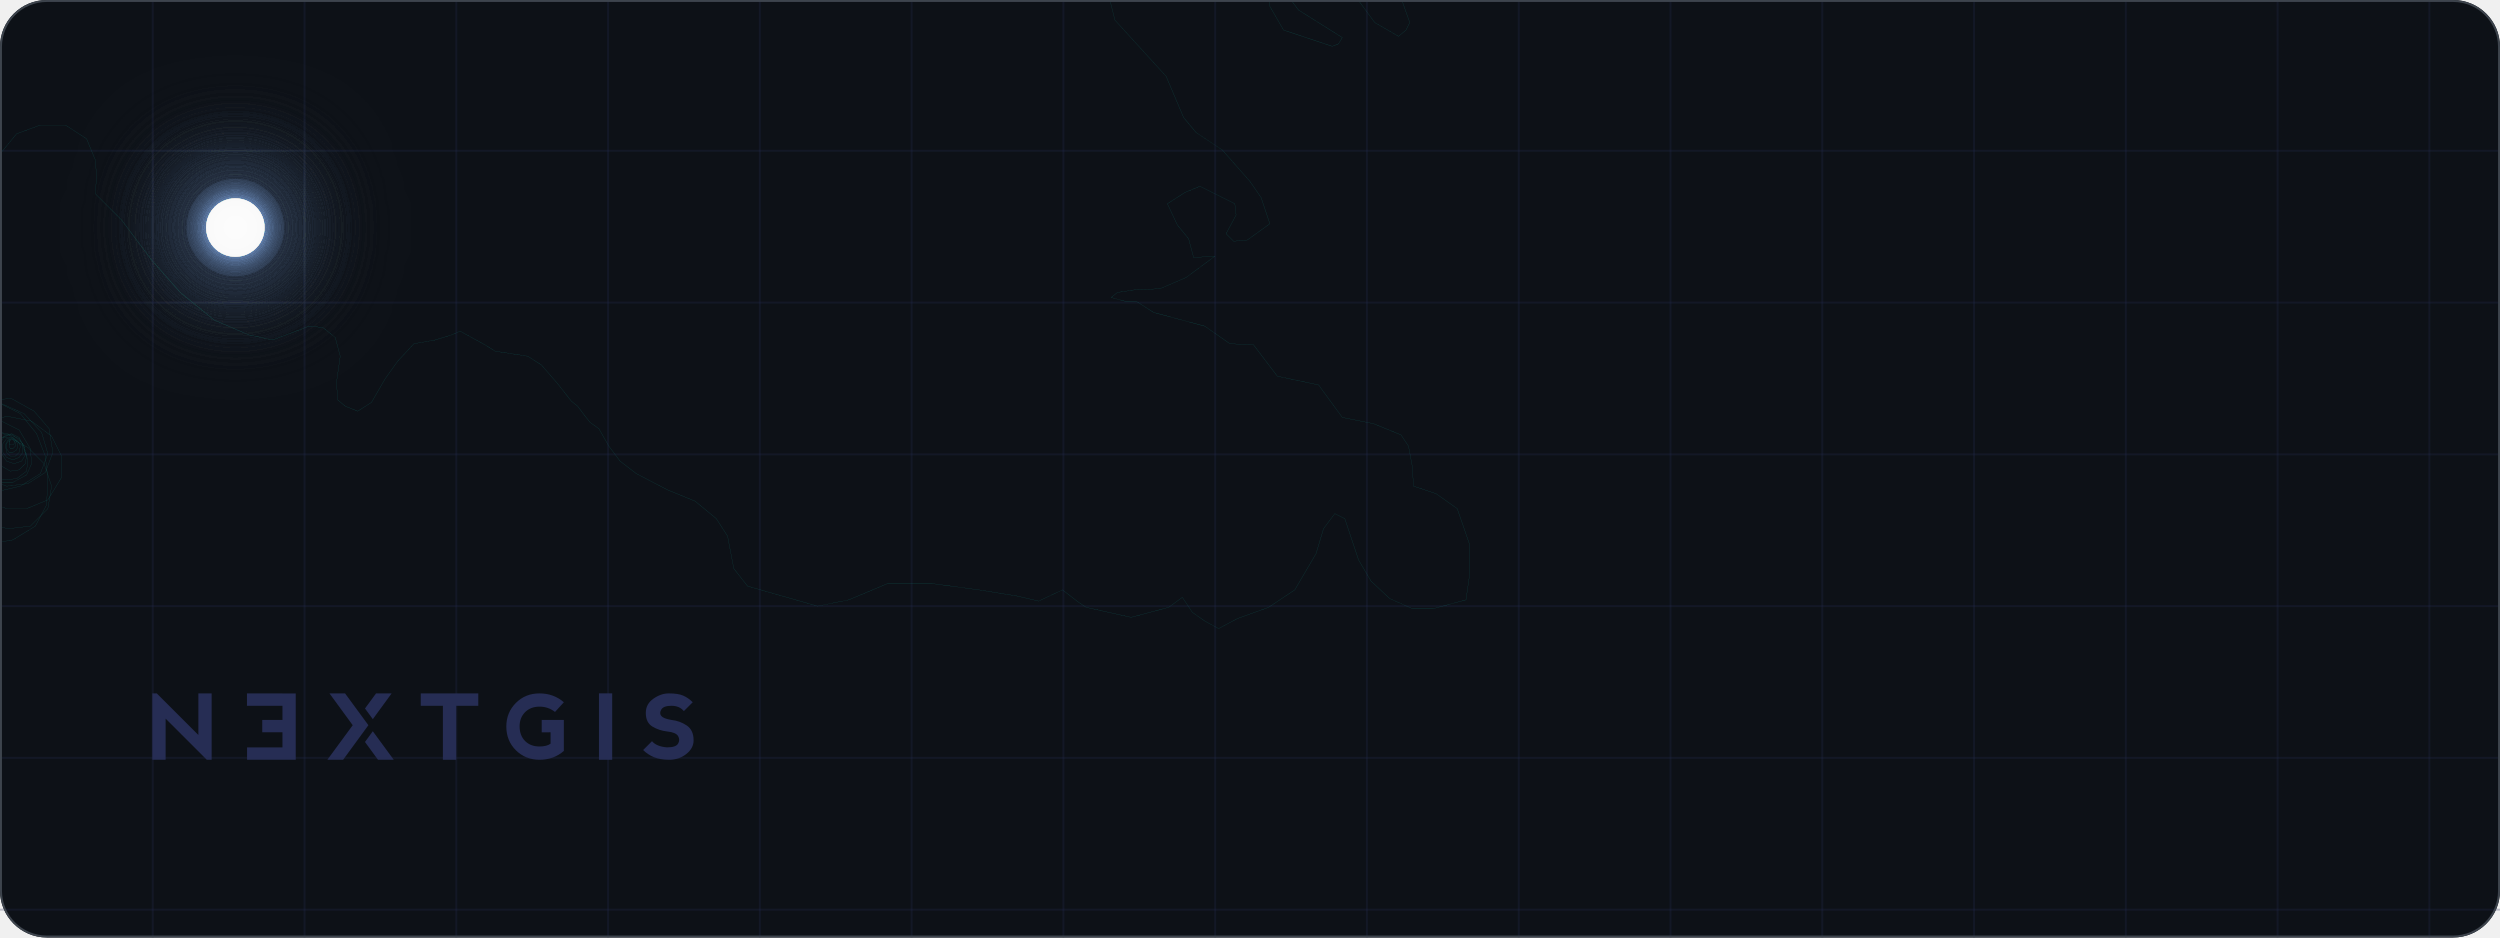
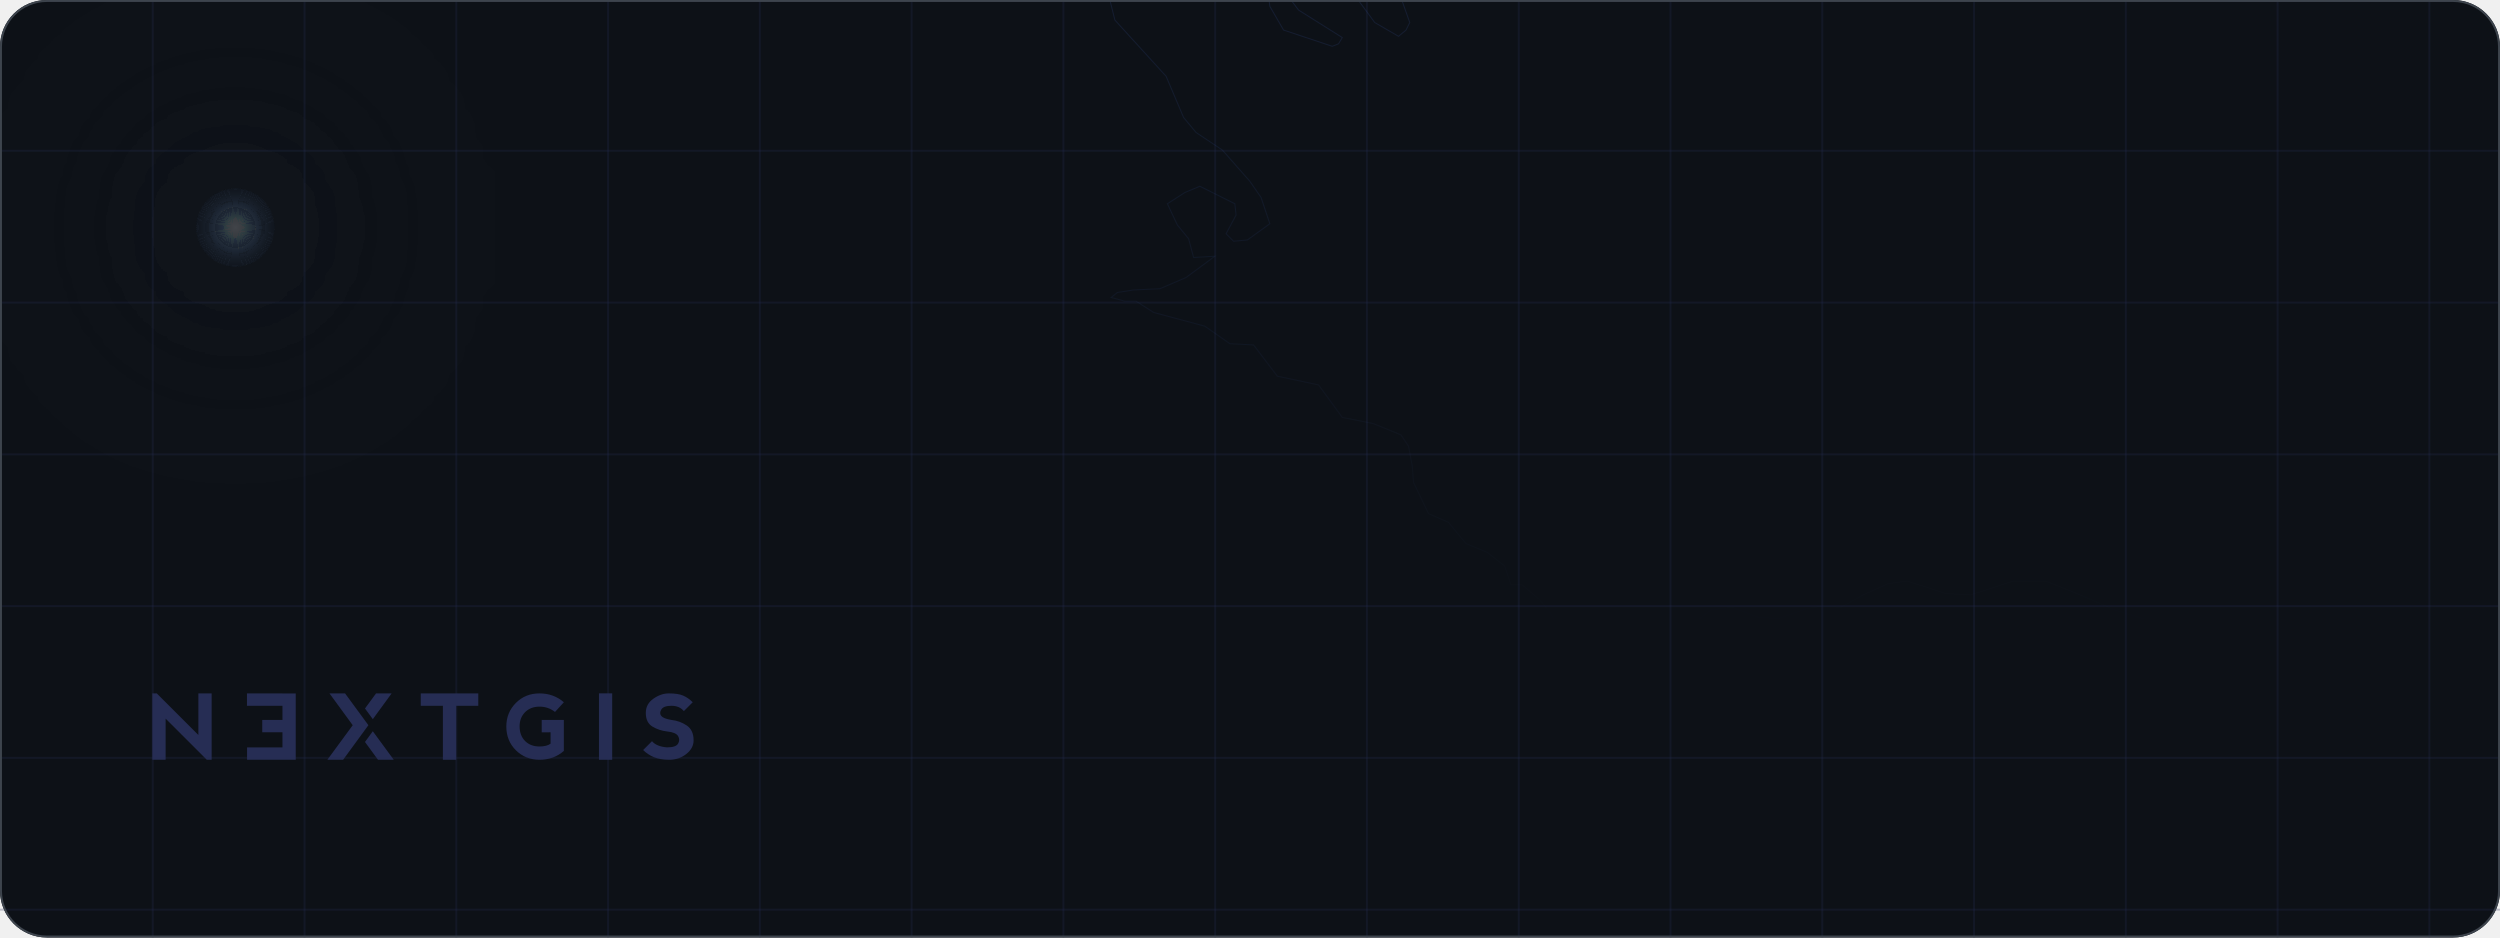
<svg xmlns="http://www.w3.org/2000/svg" width="1280" height="480" viewBox="0 0 1280 480" fill="none">
  <defs>
-     <filter id="filter0_f_2891_375" x="-100" y="-100" width="400" height="400" filterUnits="userSpaceOnUse" color-interpolation-filters="sRGB">
+     <filter id="filter0_f_2891_375" x="-200" y="-200" width="600" height="600" filterUnits="userSpaceOnUse" color-interpolation-filters="sRGB">
      <feFlood flood-opacity="0" result="BackgroundImageFix" />
      <feBlend mode="normal" in="SourceGraphic" in2="BackgroundImageFix" result="shape" />
-       <feGaussianBlur stdDeviation="25" result="effect1_foregroundBlur_2891_375" />
+       <feGaussianBlur stdDeviation="60" result="effect1_foregroundBlur_2891_375" />
    </filter>
    <radialGradient id="circleGradient">
-       <stop offset="0%" stop-color="#FFFFFF" stop-opacity="1" />
-       <stop offset="40%" stop-color="#F0F0F0" stop-opacity="0.9" />
-       <stop offset="70%" stop-color="#E0E0E0" stop-opacity="0.7" />
-       <stop offset="100%" stop-color="#D0D0D0" stop-opacity="0.5" />
+       <stop offset="0%" stop-color="#FFFFFF" stop-opacity="0.4" />
+       <stop offset="50%" stop-color="#E8E8E8" stop-opacity="0.25" />
+       <stop offset="100%" stop-color="#D0D0D0" stop-opacity="0.1" />
    </radialGradient>
    <clipPath id="clip0_2891_375">
      <rect width="1280" height="480" fill="white" />
    </clipPath>
  </defs>
  <g clip-path="url(#clip0_2891_375)">
    <rect width="1280" height="480" rx="24" fill="#0D1117" />
    <line x1="78.209" y1="-2.18557e-08" x2="78.209" y2="979.125" stroke="#262D54" stroke-opacity="0.26" />
    <line x1="389.041" y1="-2.18557e-08" x2="389.041" y2="979.125" stroke="#262D54" stroke-opacity="0.26" />
    <line x1="699.875" y1="-2.18557e-08" x2="699.875" y2="979.125" stroke="#262D54" stroke-opacity="0.26" />
    <line x1="1010.71" y1="-2.18557e-08" x2="1010.71" y2="979.125" stroke="#262D54" stroke-opacity="0.26" />
    <line x1="155.916" y1="-2.18557e-08" x2="155.916" y2="979.125" stroke="#262D54" stroke-opacity="0.26" />
    <line x1="466.75" y1="-2.18557e-08" x2="466.75" y2="979.125" stroke="#262D54" stroke-opacity="0.26" />
    <line x1="777.584" y1="-2.18557e-08" x2="777.584" y2="979.125" stroke="#262D54" stroke-opacity="0.26" />
    <line x1="1088.42" y1="-2.18557e-08" x2="1088.42" y2="979.125" stroke="#262D54" stroke-opacity="0.26" />
    <line x1="233.625" y1="-2.18557e-08" x2="233.625" y2="979.125" stroke="#262D54" stroke-opacity="0.26" />
    <line x1="544.459" y1="-2.18557e-08" x2="544.459" y2="979.125" stroke="#262D54" stroke-opacity="0.26" />
    <line x1="855.291" y1="-2.18557e-08" x2="855.291" y2="979.125" stroke="#262D54" stroke-opacity="0.26" />
    <line x1="1166.12" y1="-2.18557e-08" x2="1166.12" y2="979.125" stroke="#262D54" stroke-opacity="0.26" />
    <line x1="311.334" y1="-2.18557e-08" x2="311.334" y2="979.125" stroke="#262D54" stroke-opacity="0.26" />
    <line x1="622.166" y1="-2.18557e-08" x2="622.166" y2="979.125" stroke="#262D54" stroke-opacity="0.26" />
    <line x1="933" y1="-2.18557e-08" x2="933" y2="979.125" stroke="#262D54" stroke-opacity="0.26" />
    <line x1="1243.83" y1="-2.18557e-08" x2="1243.83" y2="979.125" stroke="#262D54" stroke-opacity="0.26" />
    <line x1="4.37114e-08" y1="77.207" x2="1865" y2="77.207" stroke="#262D54" stroke-opacity="0.26" />
    <line x1="4.37114e-08" y1="154.918" x2="1865" y2="154.918" stroke="#262D54" stroke-opacity="0.26" />
    <line x1="4.37114e-08" y1="232.625" x2="1865" y2="232.625" stroke="#262D54" stroke-opacity="0.26" />
    <line x1="4.37114e-08" y1="310.332" x2="1865" y2="310.332" stroke="#262D54" stroke-opacity="0.26" />
    <line x1="4.37114e-08" y1="388.043" x2="1865" y2="388.043" stroke="#262D54" stroke-opacity="0.26" />
    <line x1="4.37114e-08" y1="465.75" x2="1865" y2="465.75" stroke="#262D54" stroke-opacity="0.26" />
-     <path d="M970.649 -197L980.245 -194.441L986.002 -190.603L989.2 -186.764L994.318 -183.565L998.157 -182.926L1001.36 -172.05L1002.63 -157.976L1000.08 -152.218L993.039 -150.939L971.289 -138.144L970.649 -125.988V-120.23L971.289 -116.392L973.847 -113.193V-108.075L971.289 -102.958L961.693 -94.001L955.296 -86.964L947.618 -77.368L943.141 -76.088L939.942 -74.169L936.743 -79.286L920.112 -88.243L881.728 -93.361L863.175 -100.398L854.859 -99.119L839.506 -106.796L828.631 -103.597L806.241 -90.163L794.085 -91.442L781.291 -99.759L772.976 -101.038L762.739 -96.56L746.746 -81.206L730.753 -73.529L716.039 -76.728H696.209L694.29 -67.771L698.127 -62.014L709.003 -51.778L703.885 -44.1L707.723 -36.424L714.76 -35.145L724.997 -35.784L744.188 -25.548L752.503 -15.312L758.262 -3.797L746.106 -12.113L738.43 -19.79L727.555 -22.349L712.202 -29.387L702.606 -30.666L692.37 -26.188L691.73 -21.07L702.606 -10.834L712.841 -4.436L717.959 0.682L721.798 11.557L719.878 15.396L716.039 18.594L703.885 11.557L685.973 -12.753L660.384 -17.871L655.906 -12.753L661.024 0.042L664.862 5.16L687.252 19.234L685.333 22.433L682.134 23.713L657.185 15.396L650.148 3.24L648.23 -12.113L625.199 -22.989L603.449 -34.504L598.331 -45.38L602.809 -49.219L606.008 -57.536L594.492 -56.256L586.816 -51.138L574.662 -46.02L574.022 -37.703L575.941 -30.026L572.102 -19.151L568.265 0.042L570.823 10.278L597.052 39.067L606.008 60.178L612.405 67.855L625.84 76.811L639.913 92.805L645.67 101.122L650.148 114.556L638.634 122.874L631.597 123.513L627.758 119.675L632.876 110.079L632.237 104.321L614.324 95.364L606.648 98.563L597.691 104.321L602.809 115.196L608.566 122.234L611.126 131.83L622.001 131.19L607.287 142.066L593.854 147.824L580.419 148.463L572.102 149.743L568.904 152.302L575.941 154.221H581.698L590.655 159.978L616.883 167.016L629.677 175.972L641.833 176.612L653.987 192.606L675.098 197.084L687.252 213.717L703.245 216.916L717.319 222.674L721.158 228.432L723.077 238.668L723.716 248.904L735.231 252.742L746.106 260.42L752.503 278.973L752.503 293.688L750.583 307.121L733.951 311.6L723.077 311.6L711.562 306.481L701.966 297.526L695.569 286.65L688.531 265.538L683.413 262.979L677.656 270.656L673.817 283.451L662.942 302.003L649.508 310.96L633.516 316.717L623.919 321.835L616.883 317.997L610.486 313.519L605.368 305.841L598.331 310.96L579.14 316.078L556.111 310.96L552.272 308.401L543.955 302.003L531.8 307.761L520.925 305.202L501.095 302.003L477.425 298.805L454.394 298.805L434.564 307.121L418.571 310.32L382.746 300.084L375.709 291.129L372.511 274.496L366.753 265.538L355.878 256.581L341.804 250.823L325.811 242.506L317.494 236.109L311.737 228.432L306.619 219.475L302.141 216.277L299.582 213.077L295.743 207.96L292.544 205.401L285.507 196.444L277.19 186.848L270.153 182.37L253.522 179.811L248.403 176.612L235.609 169.575L231.131 171.494L222.815 174.053L211.939 175.972L203.623 184.929L197.226 193.885L190.189 206.04L183.151 210.518L176.754 207.96L172.916 204.761L172.276 195.804L174.195 182.37L171.637 172.774L165.24 167.656L158.203 167.016L139.65 174.053L127.494 171.494L109.582 163.817L92.31 149.742L77.595 133.11L62.241 112.637L48.807 99.203L49.446 90.246L48.807 81.93L44.329 71.053L33.453 64.016L20.659 64.016L8.503 68.494L-0.454 79.37L-3.013 86.408L-6.851 98.563L-7.491 107.519L-14.528 113.917L-27.322 124.793L-37.557 138.867L-49.713 156.139L-60.589 163.177L-71.464 167.656L-77.862 172.774L-94.493 191.966L-103.45 203.482L-116.884 212.438L-125.841 222.035L-140.555 228.432L-155.27 239.307L-162.947 248.264L-168.065 257.86L-174.462 269.376L-181.5 283.451L-184.699 289.209L-192.375 298.805L-201.972 302.003L-219.884 297.526L-219.244 290.489L-220.524 285.37L-229.48 281.531L-238.437 278.333L-248.673 280.252L-255.71 284.09L-264.027 293.048L-272.344 305.202L-276.822 314.798L-275.542 320.556L-280.02 328.873L-289.617 329.512L-306.248 325.034L-309.447 318.637L-312.645 311.6L-315.844 307.121L-321.602 297.526L-329.279 289.849L-333.117 284.73L-336.316 277.054L-337.595 266.178L-337.595 258.5L-340.794 249.544L-347.191 241.867L-361.266 225.874L-372.781 218.197L-379.179 211.799L-392.613 207.32L-405.407 207.32L-416.283 208.6L-423.96 212.438L-431.637 221.395L-433.556 232.91L-432.276 240.587L-433.556 251.463L-430.358 260.42L-420.761 270.016L-415.643 279.612L-412.444 288.569L-412.444 294.327L-415.643 303.284L-423.96 313.519L-436.115 323.755L-453.387 330.792L-465.543 332.071L-476.418 332.071L-486.015 330.152L-497.531 323.115L-505.207 314.158L-508.406 301.364L-507.766 287.93L-502.008 274.496L-494.332 266.818L-476.418 257.86L-464.903 254.022L-450.189 250.823L-442.512 253.382L-428.439 257.22L-422.042 256.581L-411.806 251.463L-403.488 241.867L-398.37 238.668L-390.694 238.029L-378.539 242.506L-368.302 252.742L-362.545 260.42L-354.868 265.538L-351.031 268.097L-345.912 270.656L-340.154 268.736L-332.478 261.699L-329.279 250.823L-332.478 241.867L-335.676 233.55L-345.273 220.116L-354.229 214.358L-365.744 210.519L-375.98 210.519L-382.378 213.077L-386.855 218.836L-389.414 224.594L-391.973 233.55L-391.973 243.147L-387.495 252.743L-381.098 261.699L-370.223 266.818L-358.707 270.016L-344.634 270.016L-340.155 274.495L-334.397 286.651L-327.999 298.166L-320.962 307.762L-314.565 314.159L-304.968 319.277L-291.535 321.835L-276.822 319.917L-267.225 313.519L-259.549 308.401L-259.549 315.438L-257.63 320.556L-252.511 325.034L-244.835 331.431L-234.599 334.63L-220.524 335.27L-208.369 333.351L-190.456 326.953L-182.779 321.195L-169.345 308.401L-163.587 299.444L-156.55 289.209L-153.351 283.451L-153.99 273.215L-156.549 265.538L-163.587 260.42L-168.065 254.022L-165.506 244.426L-158.469 234.83L-152.071 230.352L-143.755 229.712L-134.798 235.47L-126.481 242.507L-122.643 253.382L-122.643 261.699L-122.003 272.575L-116.884 277.693L-111.127 279.612L-102.81 279.612L-94.493 277.693L-82.978 272.575L-72.743 265.538L-66.345 258.5L-60.588 248.264L-52.272 236.109L-40.756 223.954L-31.8 215.637L-21.564 209.24L-12.609 206.681L0.825 206.681L12.34 211.799L21.297 221.395L24.496 232.27L20.658 242.506L10.422 248.904L-0.454 251.463L-8.13 253.382L-15.168 260.42L-17.087 268.097L-13.888 274.495L-4.292 278.334L6.584 276.415L18.099 269.377L23.857 258.501L24.496 245.066L23.217 233.55L18.738 222.035L10.422 211.799L-1.094 206.04L-11.329 204.121L-21.564 207.96L-33.719 214.997L-41.396 223.315L-50.992 234.83L-57.389 246.346L-63.146 256.581L-70.184 267.457L-80.419 279.612L-90.016 288.569L-98.972 293.688L-108.569 296.246L-116.245 295.607L-125.841 293.048L-129.68 289.209L-129.68 282.172L-127.121 274.495L-122.003 266.819L-119.444 259.141L-123.282 250.824L-133.518 244.426L-145.034 246.346L-153.351 253.382L-160.388 265.538L-163.587 277.694L-163.587 289.849L-157.19 305.202L-146.314 314.159L-136.717 318.637L-123.922 321.835L-109.208 321.196L-98.972 318.637L-90.655 312.879L-81.059 305.202L-71.464 293.688L-63.786 280.892L-56.11 268.097L-46.514 254.663L-37.557 243.787L-27.322 234.191L-17.086 226.514L-7.491 223.315L4.665 223.954L14.261 229.072L22.577 237.389L26.416 248.905L24.496 260.42L15.54 269.377L4.665 270.656L-3.652 269.377L-16.447 262.339L-23.483 252.103L-25.403 240.588L-19.645 227.153L-9.41 217.557L3.385 213.078L16.179 215.637L26.416 223.315L31.533 233.55L31.533 244.426L24.496 255.941L13.62 260.42L3.385 260.42L-5.572 257.22L-16.447 248.264L-22.844 235.47L-24.124 224.594L-18.366 211.799L-6.851 204.762L5.943 204.121L17.458 210.519L25.136 219.475L27.055 231.631L23.217 241.867L14.261 247.625L3.385 248.904L-5.572 245.706L-12.609 240.588L-17.087 233.55L-17.726 224.594L-14.528 218.836L-7.491 214.997L0.825 215.637L9.782 220.116L15.54 229.712L16.179 237.389L13.62 243.147L6.584 246.985L-0.454 246.985L-7.491 243.787L-12.609 237.389L-13.248 230.352L-10.049 224.594L-3.013 221.395L4.665 222.675L11.701 228.432L14.261 235.47L13.62 241.227L8.503 245.066L2.106 245.706L-3.652 243.147L-7.491 237.389L-8.13 230.352L-5.572 224.594L0.186 221.395L6.584 222.675L11.701 227.153L13.62 232.91L12.981 237.389L9.782 240.588L5.304 241.227L0.825 238.668L-1.733 233.55L-1.733 227.793L0.825 223.954L5.304 222.675L9.782 224.594L12.34 228.432L12.981 232.91L11.062 236.109L7.223 237.389L3.385 236.109L0.825 232.271L0.186 227.153L2.106 223.315L5.943 222.035L9.782 223.954L11.701 227.793L11.701 231.631L9.782 234.191L6.584 235.47L3.385 234.191L1.466 231.631L1.466 227.153L3.385 224.594L6.584 223.954L9.142 225.874L10.422 228.432L9.782 231.631L7.862 233.55L5.304 233.55L3.385 231.631L2.745 227.793L4.025 225.234L6.584 224.594L8.503 225.874L9.142 228.432L8.503 230.352L6.584 231.631L4.665 231.631L3.385 229.712L3.385 227.153L4.665 225.234L6.584 225.234L7.862 226.514L7.862 228.432L6.584 229.712L5.304 229.712L4.665 228.432L4.665 226.514L5.304 225.234L6.584 225.234L7.223 225.874L7.223 227.153L6.584 227.793L5.304 227.793L4.665 227.153L4.665 225.874L5.304 225.234L5.943 225.234" stroke="#0D9488" stroke-width="0.05" stroke-miterlimit="10" />
+     <path d="M970.649 -197L980.245 -194.441L986.002 -190.603L989.2 -186.764L994.318 -183.565L998.157 -182.926L1001.36 -172.05L1002.63 -157.976L1000.08 -152.218L993.039 -150.939L971.289 -138.144L970.649 -125.988V-120.23L971.289 -116.392L973.847 -113.193V-108.075L971.289 -102.958L961.693 -94.001L955.296 -86.964L947.618 -77.368L943.141 -76.088L939.942 -74.169L936.743 -79.286L920.112 -88.243L881.728 -93.361L863.175 -100.398L854.859 -99.119L839.506 -106.796L828.631 -103.597L806.241 -90.163L794.085 -91.442L781.291 -99.759L772.976 -101.038L762.739 -96.56L746.746 -81.206L730.753 -73.529L716.039 -76.728H696.209L694.29 -67.771L698.127 -62.014L709.003 -51.778L703.885 -44.1L707.723 -36.424L714.76 -35.145L724.997 -35.784L744.188 -25.548L752.503 -15.312L758.262 -3.797L746.106 -12.113L738.43 -19.79L727.555 -22.349L712.202 -29.387L702.606 -30.666L692.37 -26.188L691.73 -21.07L702.606 -10.834L712.841 -4.436L717.959 0.682L721.798 11.557L719.878 15.396L716.039 18.594L703.885 11.557L685.973 -12.753L660.384 -17.871L655.906 -12.753L661.024 0.042L664.862 5.16L687.252 19.234L685.333 22.433L682.134 23.713L657.185 15.396L650.148 3.24L648.23 -12.113L625.199 -22.989L603.449 -34.504L598.331 -45.38L602.809 -49.219L606.008 -57.536L594.492 -56.256L586.816 -51.138L574.662 -46.02L574.022 -37.703L575.941 -30.026L572.102 -19.151L568.265 0.042L570.823 10.278L597.052 39.067L606.008 60.178L612.405 67.855L625.84 76.811L639.913 92.805L645.67 101.122L650.148 114.556L638.634 122.874L631.597 123.513L627.758 119.675L632.876 110.079L632.237 104.321L614.324 95.364L606.648 98.563L597.691 104.321L602.809 115.196L608.566 122.234L611.126 131.83L622.001 131.19L607.287 142.066L593.854 147.824L580.419 148.463L572.102 149.743L568.904 152.302L575.941 154.221H581.698L590.655 159.978L616.883 167.016L629.677 175.972L641.833 176.612L653.987 192.606L675.098 197.084L687.252 213.717L703.245 216.916L717.319 222.674L721.158 228.432L723.077 238.668L723.716 246.98L731.393 262.973L741.63 267.451L750.585 278.327L761.461 282.805L770.416 289.843L773.615 299.439L779.373 299.439L788.33 307.117L794.088 314.154L796.647 319.912L806.884 321.192L822.237 316.714L833.113 320.552L845.907 319.912L852.303 318.632L863.82 321.831L875.974 312.235L886.849 310.955L900.284 316.074L910.52 316.713L925.233 311.595L933.549 310.316L942.506 310.955L954.02 304.557L966.814 298.799L976.411 297.52L988.565 301.358L996.242 303.917L1009.04 304.557L1030.79 297.52L1047.42 297.52L1063.42 303.917L1082.61 312.235L1097.32 316.713L1109.48 323.751L1118.43 323.751L1131.87 318.633L1145.94 319.912L1159.38 319.272L1173.45 318.633L1185.6 325.67L1197.76 321.831L1204.16 318.633L1215.03 320.552L1228.47 317.994L1235.51 322.471L1248.94 322.471" stroke="url(#paint0_linear_2891_375)" stroke-opacity="0.35" stroke-width="0.5" />
    <path d="M78 389V355.022H80.264L101.563 376.317V355.022H108.36V389H105.869L84.797 367.934V389H78Z" fill="#262D54" />
    <path d="M151.419 389V355.043L126.451 355.022V361.365H144.622V368.614H134.27V374.934H144.622V382.658H126.496V389H151.419Z" fill="#262D54" />
    <path d="M244.883 355.022V361.365H233.556V389H226.759V361.365H215.432V355.022H244.883Z" fill="#262D54" />
    <path d="M264.117 384.12C260.864 380.881 259.236 376.823 259.236 371.945C259.252 367.172 260.883 363.16 264.13 359.904C267.377 356.649 271.404 355.022 276.207 355.022C281.054 355.022 285.218 356.532 288.691 359.555L284.159 364.514C281.846 362.701 279.199 361.795 276.207 361.795C273.153 361.81 270.698 362.761 268.83 364.65C266.964 366.537 266.032 368.954 266.032 371.896C266.049 375.055 266.992 377.561 268.864 379.42C270.738 381.277 273.202 382.205 276.249 382.205C278.699 382.205 280.58 381.723 281.894 380.755V374.934L277.361 374.957V368.614H288.691V384.471C285.232 387.493 281.068 389 276.207 389C271.404 388.987 267.373 387.358 264.117 384.12Z" fill="#262D54" />
    <path d="M306.668 389H313.444V355H306.668V389Z" fill="#262D54" />
    <path d="M349.797 356.154C351.535 356.91 353.158 358.042 354.667 359.555L350.138 364.083C348.626 362.269 346.514 361.365 343.792 361.365C341.073 361.365 339.335 362.006 338.58 363.289C337.825 364.573 337.825 365.67 338.58 366.574C339.335 367.482 341.073 368.162 343.792 368.614C346.66 368.916 349.27 369.86 351.61 371.445C353.95 373.031 355.123 375.562 355.123 379.033C355.123 381.753 353.87 384.093 351.37 386.056C348.871 388.02 345.96 389 342.635 389C339.481 389 336.844 388.549 334.732 387.643C332.615 386.737 330.804 385.529 329.291 384.016L333.823 379.487C335.333 381.301 337.901 382.356 341.529 382.658C344.55 382.658 346.434 382.017 347.179 380.733C347.927 379.449 347.927 378.166 347.179 376.88C346.434 375.599 344.55 374.806 341.529 374.503C338.808 374.201 336.316 373.371 334.052 372.012C331.783 370.653 330.652 368.311 330.652 364.99C330.652 361.984 331.939 359.572 334.514 357.752C337.089 355.931 339.739 355.022 342.455 355.022C345.612 355.022 348.062 355.4 349.797 356.154Z" fill="#262D54" />
    <path d="M190.88 368.207L200.511 355.022H192.535L186.873 362.738L190.88 368.207Z" fill="#262D54" />
    <path d="M188.616 371.299L176.674 355.022H168.697L180.592 371.309L167.609 389H175.676L188.616 371.299Z" fill="#262D54" />
    <path d="M190.876 374.395L186.863 379.884L193.53 389H201.595L190.876 374.395Z" fill="#262D54" />
    <g style="mix-blend-mode:color-dodge">
-       <circle cx="120.5" cy="116.5" r="35" fill="url(#circleGradient)" filter="url(#filter0_f_2891_375)" opacity="0.6">
-         <animateMotion dur="12s" repeatCount="indefinite">
+       <circle cx="120.5" cy="116.5" r="50" fill="url(#circleGradient)" filter="url(#filter0_f_2891_375)" opacity="0.3">
+         <animateMotion dur="18s" repeatCount="indefinite" calcMode="spline" keyTimes="0; 0.15; 0.35; 0.65; 0.85; 1" keySplines="0.4 0 0.6 1; 0.4 0 0.6 1; 0.4 0 0.6 1; 0.4 0 0.6 1; 0.4 0 0.6 1">
          <mpath href="#circlePath" />
        </animateMotion>
      </circle>
-       <circle cx="120.5" cy="116.5" r="25" fill="url(#circleGradient)" opacity="0.8">
-         <animateMotion dur="12s" repeatCount="indefinite">
-           <mpath href="#circlePath" />
-         </animateMotion>
-       </circle>
-       <circle cx="120.5" cy="116.5" r="15" fill="#FFFFFF" opacity="0.9">
-         <animateMotion dur="12s" repeatCount="indefinite">
+       <circle cx="120.5" cy="116.5" r="20" fill="url(#circleGradient)" opacity="0.5">
+         <animateMotion dur="18s" repeatCount="indefinite" calcMode="spline" keyTimes="0; 0.15; 0.35; 0.65; 0.85; 1" keySplines="0.4 0 0.6 1; 0.4 0 0.6 1; 0.4 0 0.6 1; 0.4 0 0.6 1; 0.4 0 0.6 1">
          <mpath href="#circlePath" />
        </animateMotion>
      </circle>
    </g>
-     <path id="circlePath" d="   M 120,116   L 120,340   L 180,340   L 240,340   L 300,340   L 360,340   L 360,280   L 420,320   L 480,240   L 540,300   L 600,220   L 660,280   L 720,200   L 780,260   L 840,180   L 900,240   L 960,160   L 1020,200   L 1080,140   L 1140,180   L 1200,120   L 1200,60   L 1140,60   L 1080,60   L 1020,60   L 960,60   L 900,60   L 840,60   L 780,60   L 720,60   L 660,60   L 600,60   L 540,60   L 480,60   L 420,60   L 360,60   L 300,60   L 240,60   L 180,60   L 120,60   Z " style="fill:none;stroke:none" />
+     <path id="circlePath" d="   M 120,100   L 120,360   L 150,360   L 180,360   L 210,360   L 240,360   L 270,360   L 300,360   L 330,360   L 360,360   L 380,340   L 400,360   L 420,320   L 440,360   L 460,300   L 480,340   L 500,280   L 520,320   L 540,260   L 560,300   L 580,240   L 600,280   L 620,220   L 640,260   L 660,200   L 680,240   L 700,180   L 720,220   L 740,160   L 760,200   L 780,140   L 800,180   L 820,120   L 840,160   L 860,100   L 880,140   L 900,80   L 920,120   L 940,80   L 960,100   L 980,80   L 1000,80   L 1020,80   L 1040,80   L 1060,80   L 1080,80   L 1100,80   L 1120,80   L 1140,80   L 1160,80   L 1180,80   L 1200,80   L 1200,100   L 1180,100   L 1160,100   L 1140,100   L 1120,100   L 1100,100   L 1080,100   L 1060,100   L 1040,100   L 1020,100   L 1000,100   L 980,100   L 960,100   L 940,100   L 920,100   L 900,100   L 880,100   L 860,100   L 840,100   L 820,100   L 800,100   L 780,100   L 760,100   L 740,100   L 720,100   L 700,100   L 680,100   L 660,100   L 640,100   L 620,100   L 600,100   L 580,100   L 560,100   L 540,100   L 520,100   L 500,100   L 480,100   L 460,100   L 440,100   L 420,100   L 400,100   L 380,100   L 360,100   L 340,100   L 320,100   L 300,100   L 280,100   L 260,100   L 240,100   L 220,100   L 200,100   L 180,100   L 160,100   L 140,100   Z " style="fill:none;stroke:none" />
    <rect x="0.5" y="0.5" width="1279" height="479" rx="23.5" stroke="#3D444D" />
  </g>
+   <defs>
+     <linearGradient id="paint0_linear_2891_375" x1="663.744" y1="-197" x2="663.744" y2="322.471" gradientUnits="userSpaceOnUse">
+       <stop stop-color="#4D7BF6" stop-opacity="0.55" />
+       <stop offset="1" stop-color="#4D7BF6" stop-opacity="0" />
+     </linearGradient>
+   </defs>
</svg>
